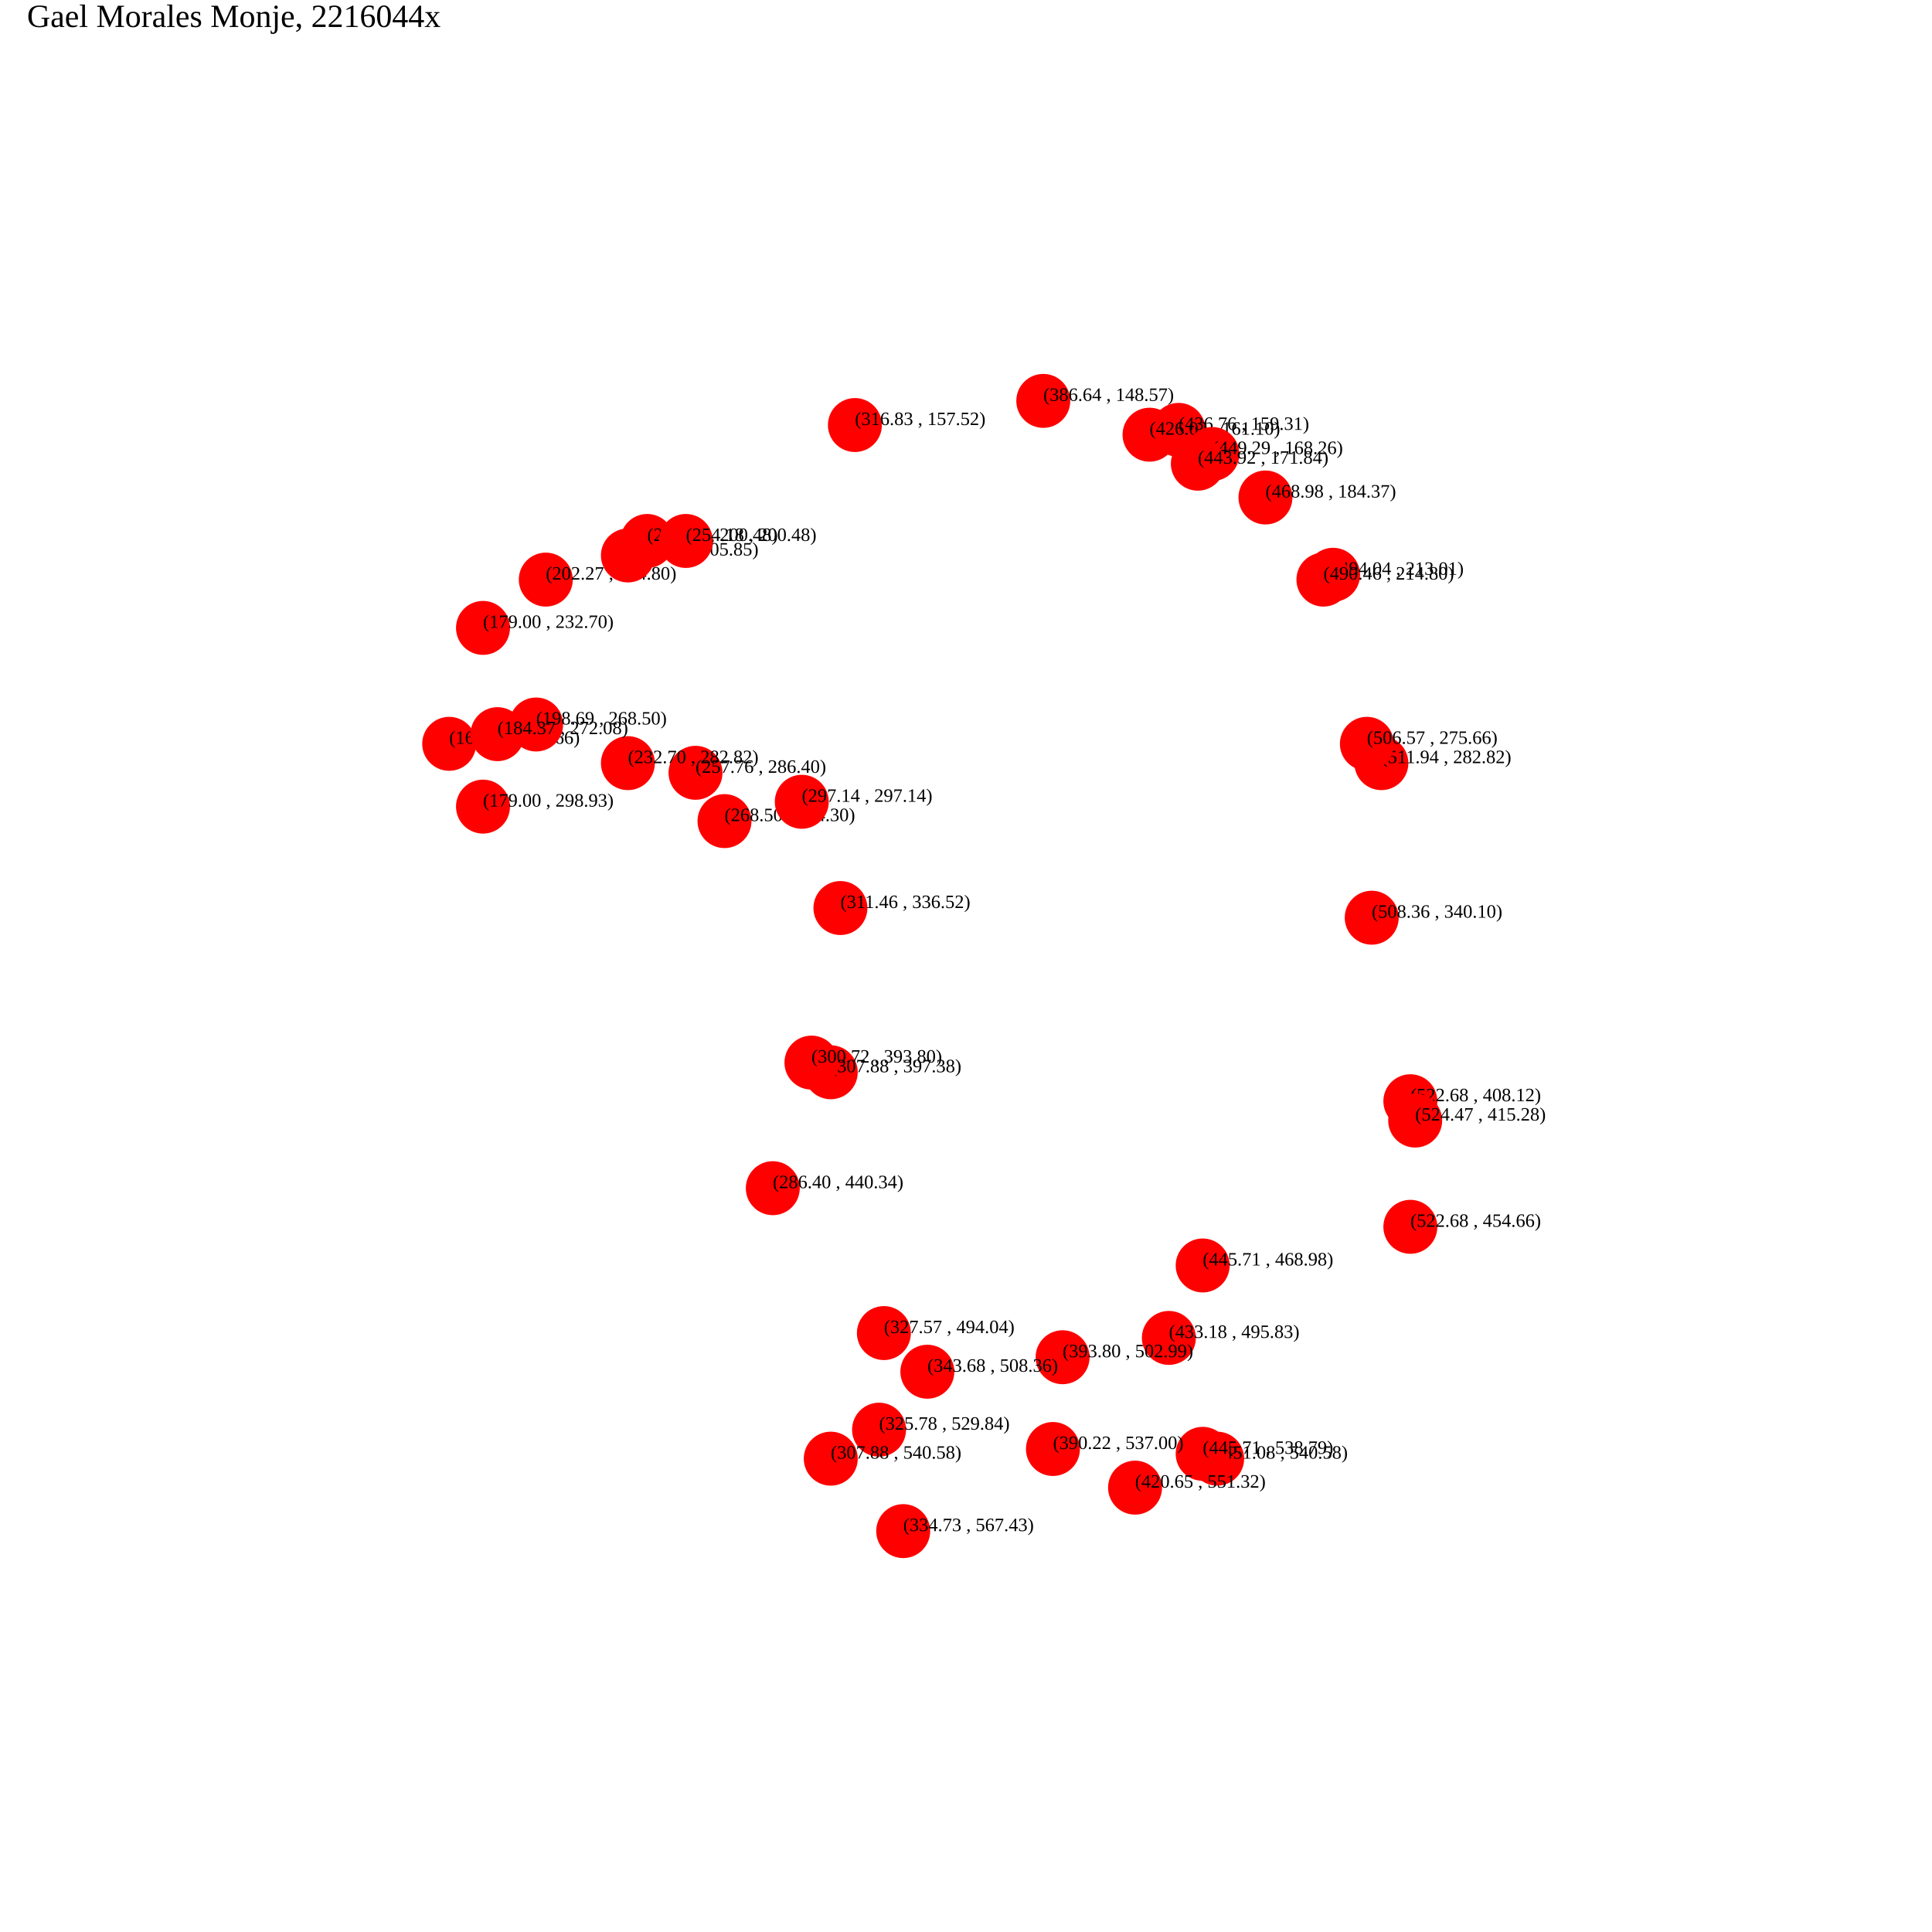
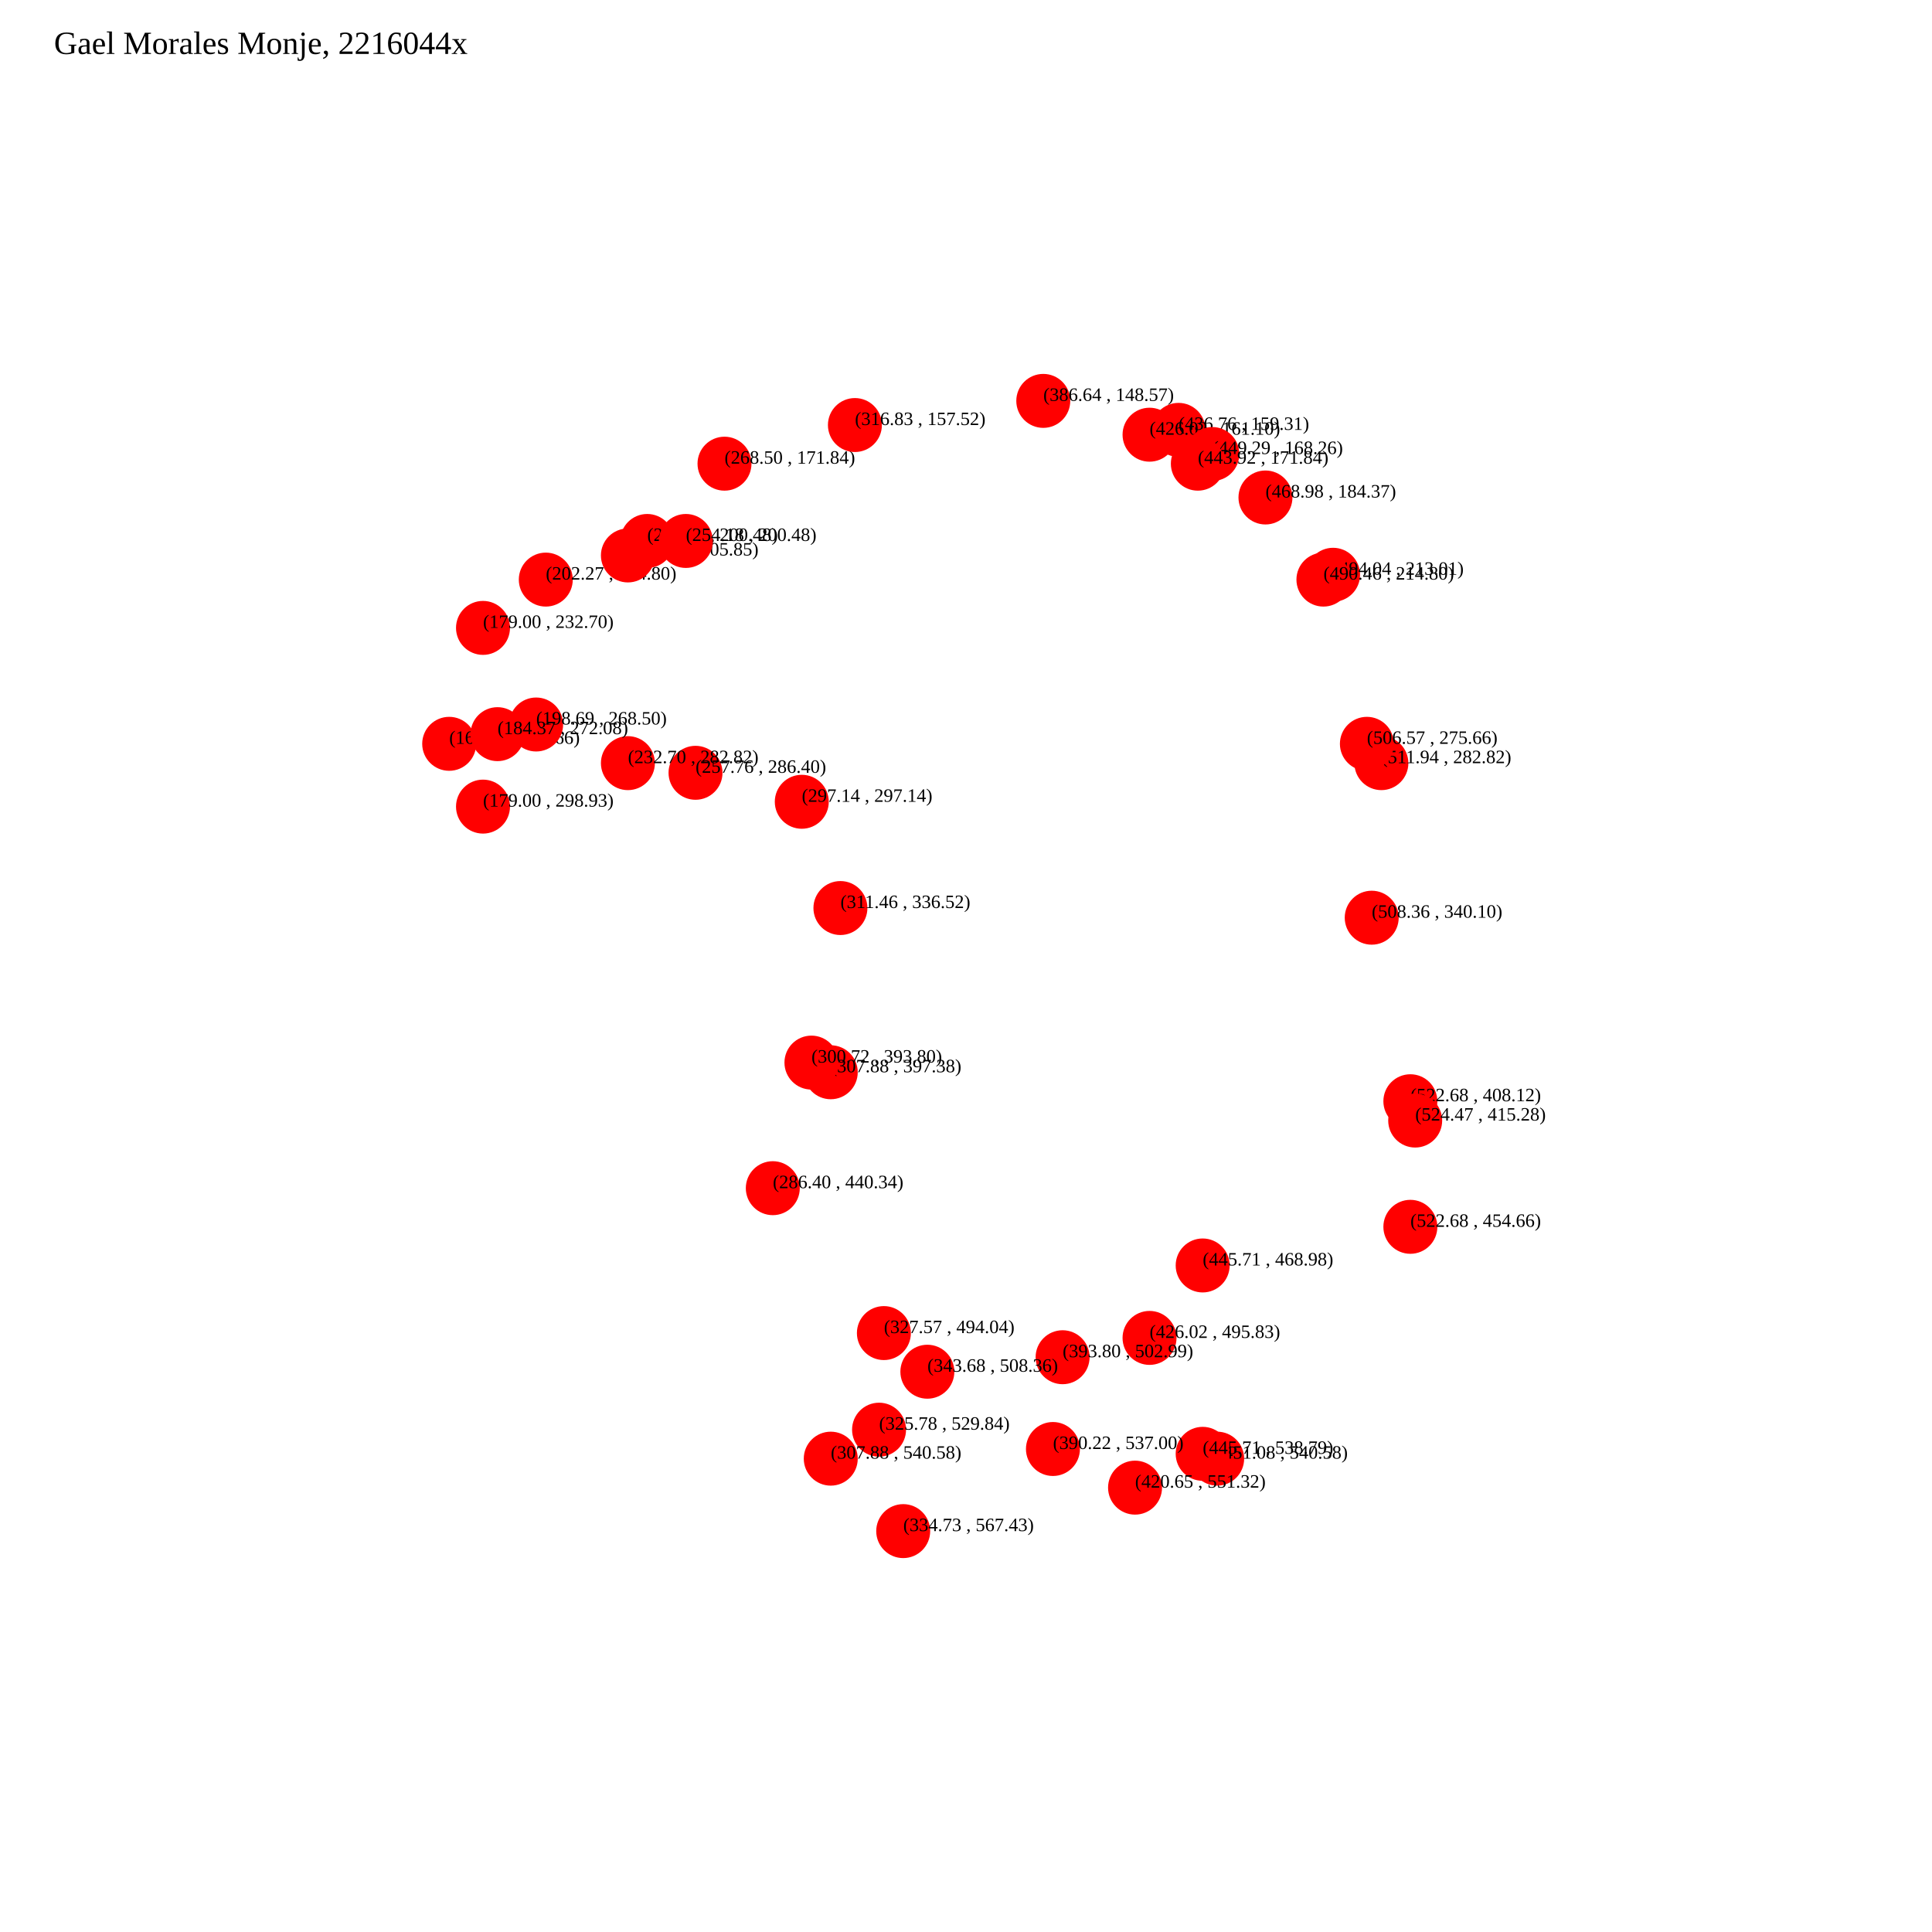
<svg xmlns="http://www.w3.org/2000/svg" width="716" height="716">
  <circle cx="179" cy="298.93" r="10" fill="red" color="black" />
  <text x="179" y="298.93" font-size="7">(179.00 , 298.93)</text>
  <circle cx="166.47" cy="275.66" r="10" fill="red" color="black" />
  <text x="166.47" y="275.66" font-size="7">(166.47 , 275.66)</text>
  <circle cx="179" cy="232.7" r="10" fill="red" color="black" />
  <text x="179" y="232.7" font-size="7">(179.00 , 232.70)</text>
  <circle cx="202.27" cy="214.8" r="10" fill="red" color="black" />
  <text x="202.27" y="214.8" font-size="7">(202.27 , 214.80)</text>
  <circle cx="232.7" cy="205.85" r="10" fill="red" color="black" />
  <text x="232.7" y="205.85" font-size="7">(232.70 , 205.85)</text>
  <circle cx="239.86" cy="200.48" r="10" fill="red" color="black" />
  <text x="239.86" y="200.48" font-size="7">(239.86 , 200.48)</text>
  <circle cx="254.18" cy="200.48" r="10" fill="red" color="black" />
  <text x="254.18" y="200.48" font-size="7">(254.18 , 200.48)</text>
-   <circle cx="268.5" cy="304.3" r="10" fill="red" color="black" />
-   <text x="268.5" y="304.3" font-size="7">(268.50 , 304.30)</text>
+   <circle cx="268.5" cy="171.84" r="10" fill="red" color="black" />
+   <text x="268.5" y="171.84" font-size="7">(268.50 , 171.84)</text>
  <circle cx="316.83" cy="157.52" r="10" fill="red" color="black" />
  <text x="316.83" y="157.52" font-size="7">(316.83 , 157.52)</text>
  <circle cx="386.64" cy="148.57" r="10" fill="red" color="black" />
  <text x="386.64" y="148.57" font-size="7">(386.64 , 148.57)</text>
  <circle cx="436.76" cy="159.31" r="10" fill="red" color="black" />
  <text x="436.76" y="159.31" font-size="7">(436.76 , 159.31)</text>
  <circle cx="426.02" cy="161.1" r="10" fill="red" color="black" />
  <text x="426.02" y="161.1" font-size="7">(426.02 , 161.10)</text>
  <circle cx="449.29" cy="168.26" r="10" fill="red" color="black" />
  <text x="449.29" y="168.26" font-size="7">(449.29 , 168.26)</text>
  <circle cx="443.92" cy="171.84" r="10" fill="red" color="black" />
  <text x="443.92" y="171.84" font-size="7">(443.92 , 171.84)</text>
  <circle cx="468.98" cy="184.37" r="10" fill="red" color="black" />
  <text x="468.98" y="184.37" font-size="7">(468.98 , 184.37)</text>
  <circle cx="494.04" cy="213.01" r="10" fill="red" color="black" />
  <text x="494.04" y="213.01" font-size="7">(494.04 , 213.01)</text>
  <circle cx="490.46" cy="214.8" r="10" fill="red" color="black" />
  <text x="490.46" y="214.8" font-size="7">(490.46 , 214.80)</text>
  <circle cx="511.94" cy="282.82" r="10" fill="red" color="black" />
  <text x="511.94" y="282.82" font-size="7">(511.94 , 282.82)</text>
  <circle cx="506.57" cy="275.66" r="10" fill="red" color="black" />
  <text x="506.57" y="275.66" font-size="7">(506.57 , 275.66)</text>
  <circle cx="508.36" cy="340.1" r="10" fill="red" color="black" />
  <text x="508.36" y="340.1" font-size="7">(508.36 , 340.10)</text>
  <circle cx="522.68" cy="408.12" r="10" fill="red" color="black" />
  <text x="522.68" y="408.12" font-size="7">(522.68 , 408.12)</text>
  <circle cx="524.47" cy="415.28" r="10" fill="red" color="black" />
  <text x="524.47" y="415.28" font-size="7">(524.47 , 415.28)</text>
  <circle cx="522.68" cy="454.66" r="10" fill="red" color="black" />
  <text x="522.68" y="454.66" font-size="7">(522.68 , 454.66)</text>
  <circle cx="451.08" cy="540.58" r="10" fill="red" color="black" />
  <text x="451.08" y="540.58" font-size="7">(451.08 , 540.58)</text>
  <circle cx="445.71" cy="538.79" r="10" fill="red" color="black" />
  <text x="445.71" y="538.79" font-size="7">(445.71 , 538.79)</text>
  <circle cx="445.71" cy="468.98" r="10" fill="red" color="black" />
  <text x="445.71" y="468.98" font-size="7">(445.71 , 468.98)</text>
  <circle cx="420.65" cy="551.32" r="10" fill="red" color="black" />
  <text x="420.65" y="551.32" font-size="7">(420.65 , 551.32)</text>
-   <circle cx="433.18" cy="495.83" r="10" fill="red" color="black" />
-   <text x="433.18" y="495.83" font-size="7">(433.18 , 495.83)</text>
+   <circle cx="426.02" cy="495.83" r="10" fill="red" color="black" />
+   <text x="426.02" y="495.83" font-size="7">(426.02 , 495.83)</text>
  <circle cx="390.22" cy="537" r="10" fill="red" color="black" />
  <text x="390.22" y="537" font-size="7">(390.22 , 537.00)</text>
  <circle cx="393.8" cy="502.99" r="10" fill="red" color="black" />
  <text x="393.8" y="502.99" font-size="7">(393.80 , 502.99)</text>
  <circle cx="334.73" cy="567.43" r="10" fill="red" color="black" />
  <text x="334.73" y="567.43" font-size="7">(334.73 , 567.43)</text>
  <circle cx="343.68" cy="508.36" r="10" fill="red" color="black" />
  <text x="343.68" y="508.36" font-size="7">(343.68 , 508.36)</text>
  <circle cx="325.78" cy="529.84" r="10" fill="red" color="black" />
  <text x="325.78" y="529.84" font-size="7">(325.78 , 529.84)</text>
  <circle cx="327.57" cy="494.04" r="10" fill="red" color="black" />
  <text x="327.57" y="494.04" font-size="7">(327.57 , 494.04)</text>
  <circle cx="307.88" cy="540.58" r="10" fill="red" color="black" />
  <text x="307.88" y="540.58" font-size="7">(307.88 , 540.58)</text>
  <circle cx="286.4" cy="440.34" r="10" fill="red" color="black" />
  <text x="286.4" y="440.34" font-size="7">(286.40 , 440.34)</text>
  <circle cx="307.88" cy="397.38" r="10" fill="red" color="black" />
  <text x="307.88" y="397.38" font-size="7">(307.88 , 397.38)</text>
  <circle cx="300.72" cy="393.8" r="10" fill="red" color="black" />
  <text x="300.72" y="393.8" font-size="7">(300.72 , 393.80)</text>
  <circle cx="311.46" cy="336.52" r="10" fill="red" color="black" />
  <text x="311.46" y="336.52" font-size="7">(311.46 , 336.52)</text>
  <circle cx="297.14" cy="297.14" r="10" fill="red" color="black" />
  <text x="297.14" y="297.14" font-size="7">(297.14 , 297.14)</text>
  <circle cx="257.76" cy="286.4" r="10" fill="red" color="black" />
  <text x="257.76" y="286.4" font-size="7">(257.76 , 286.40)</text>
  <circle cx="232.7" cy="282.82" r="10" fill="red" color="black" />
  <text x="232.7" y="282.82" font-size="7">(232.70 , 282.82)</text>
  <circle cx="198.69" cy="268.5" r="10" fill="red" color="black" />
  <text x="198.69" y="268.5" font-size="7">(198.69 , 268.50)</text>
  <circle cx="184.37" cy="272.08" r="10" fill="red" color="black" />
  <text x="184.37" y="272.08" font-size="7">(184.37 , 272.08)</text>
-   <text x="10" y="10">Gael Morales Monje, 2216044x</text>
+   <text x="20" y="20">Gael Morales Monje, 2216044x</text>
</svg>
